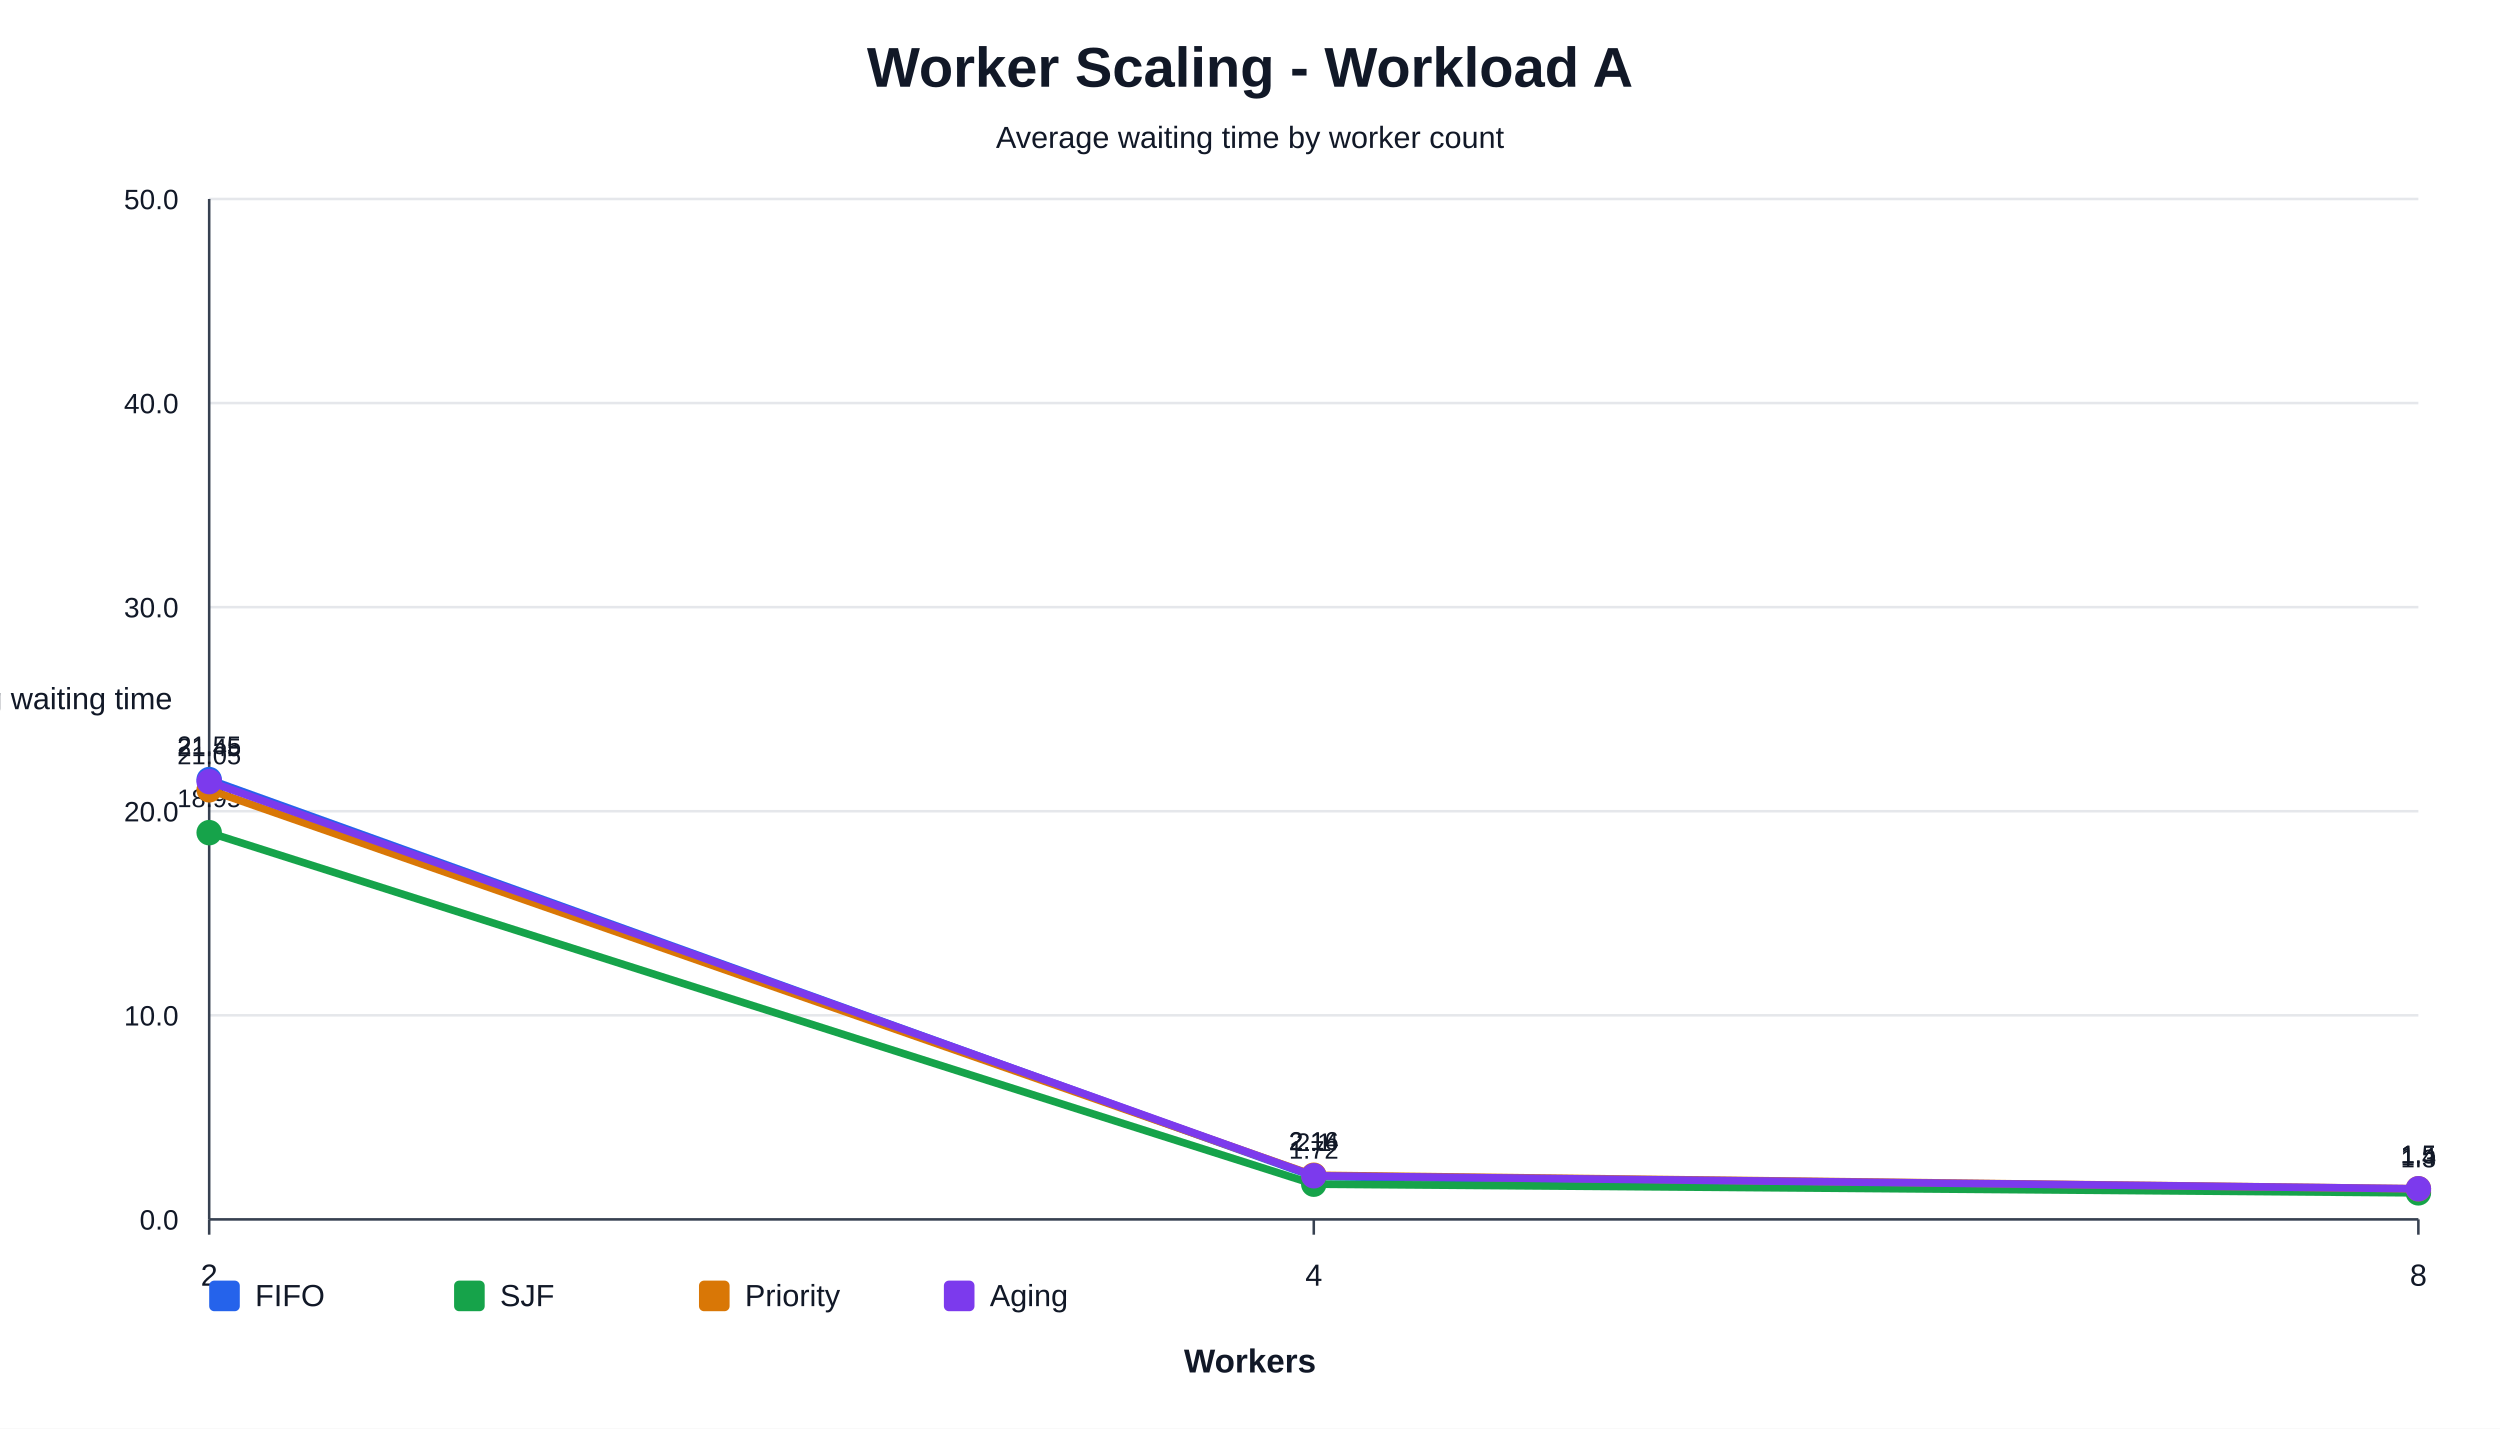
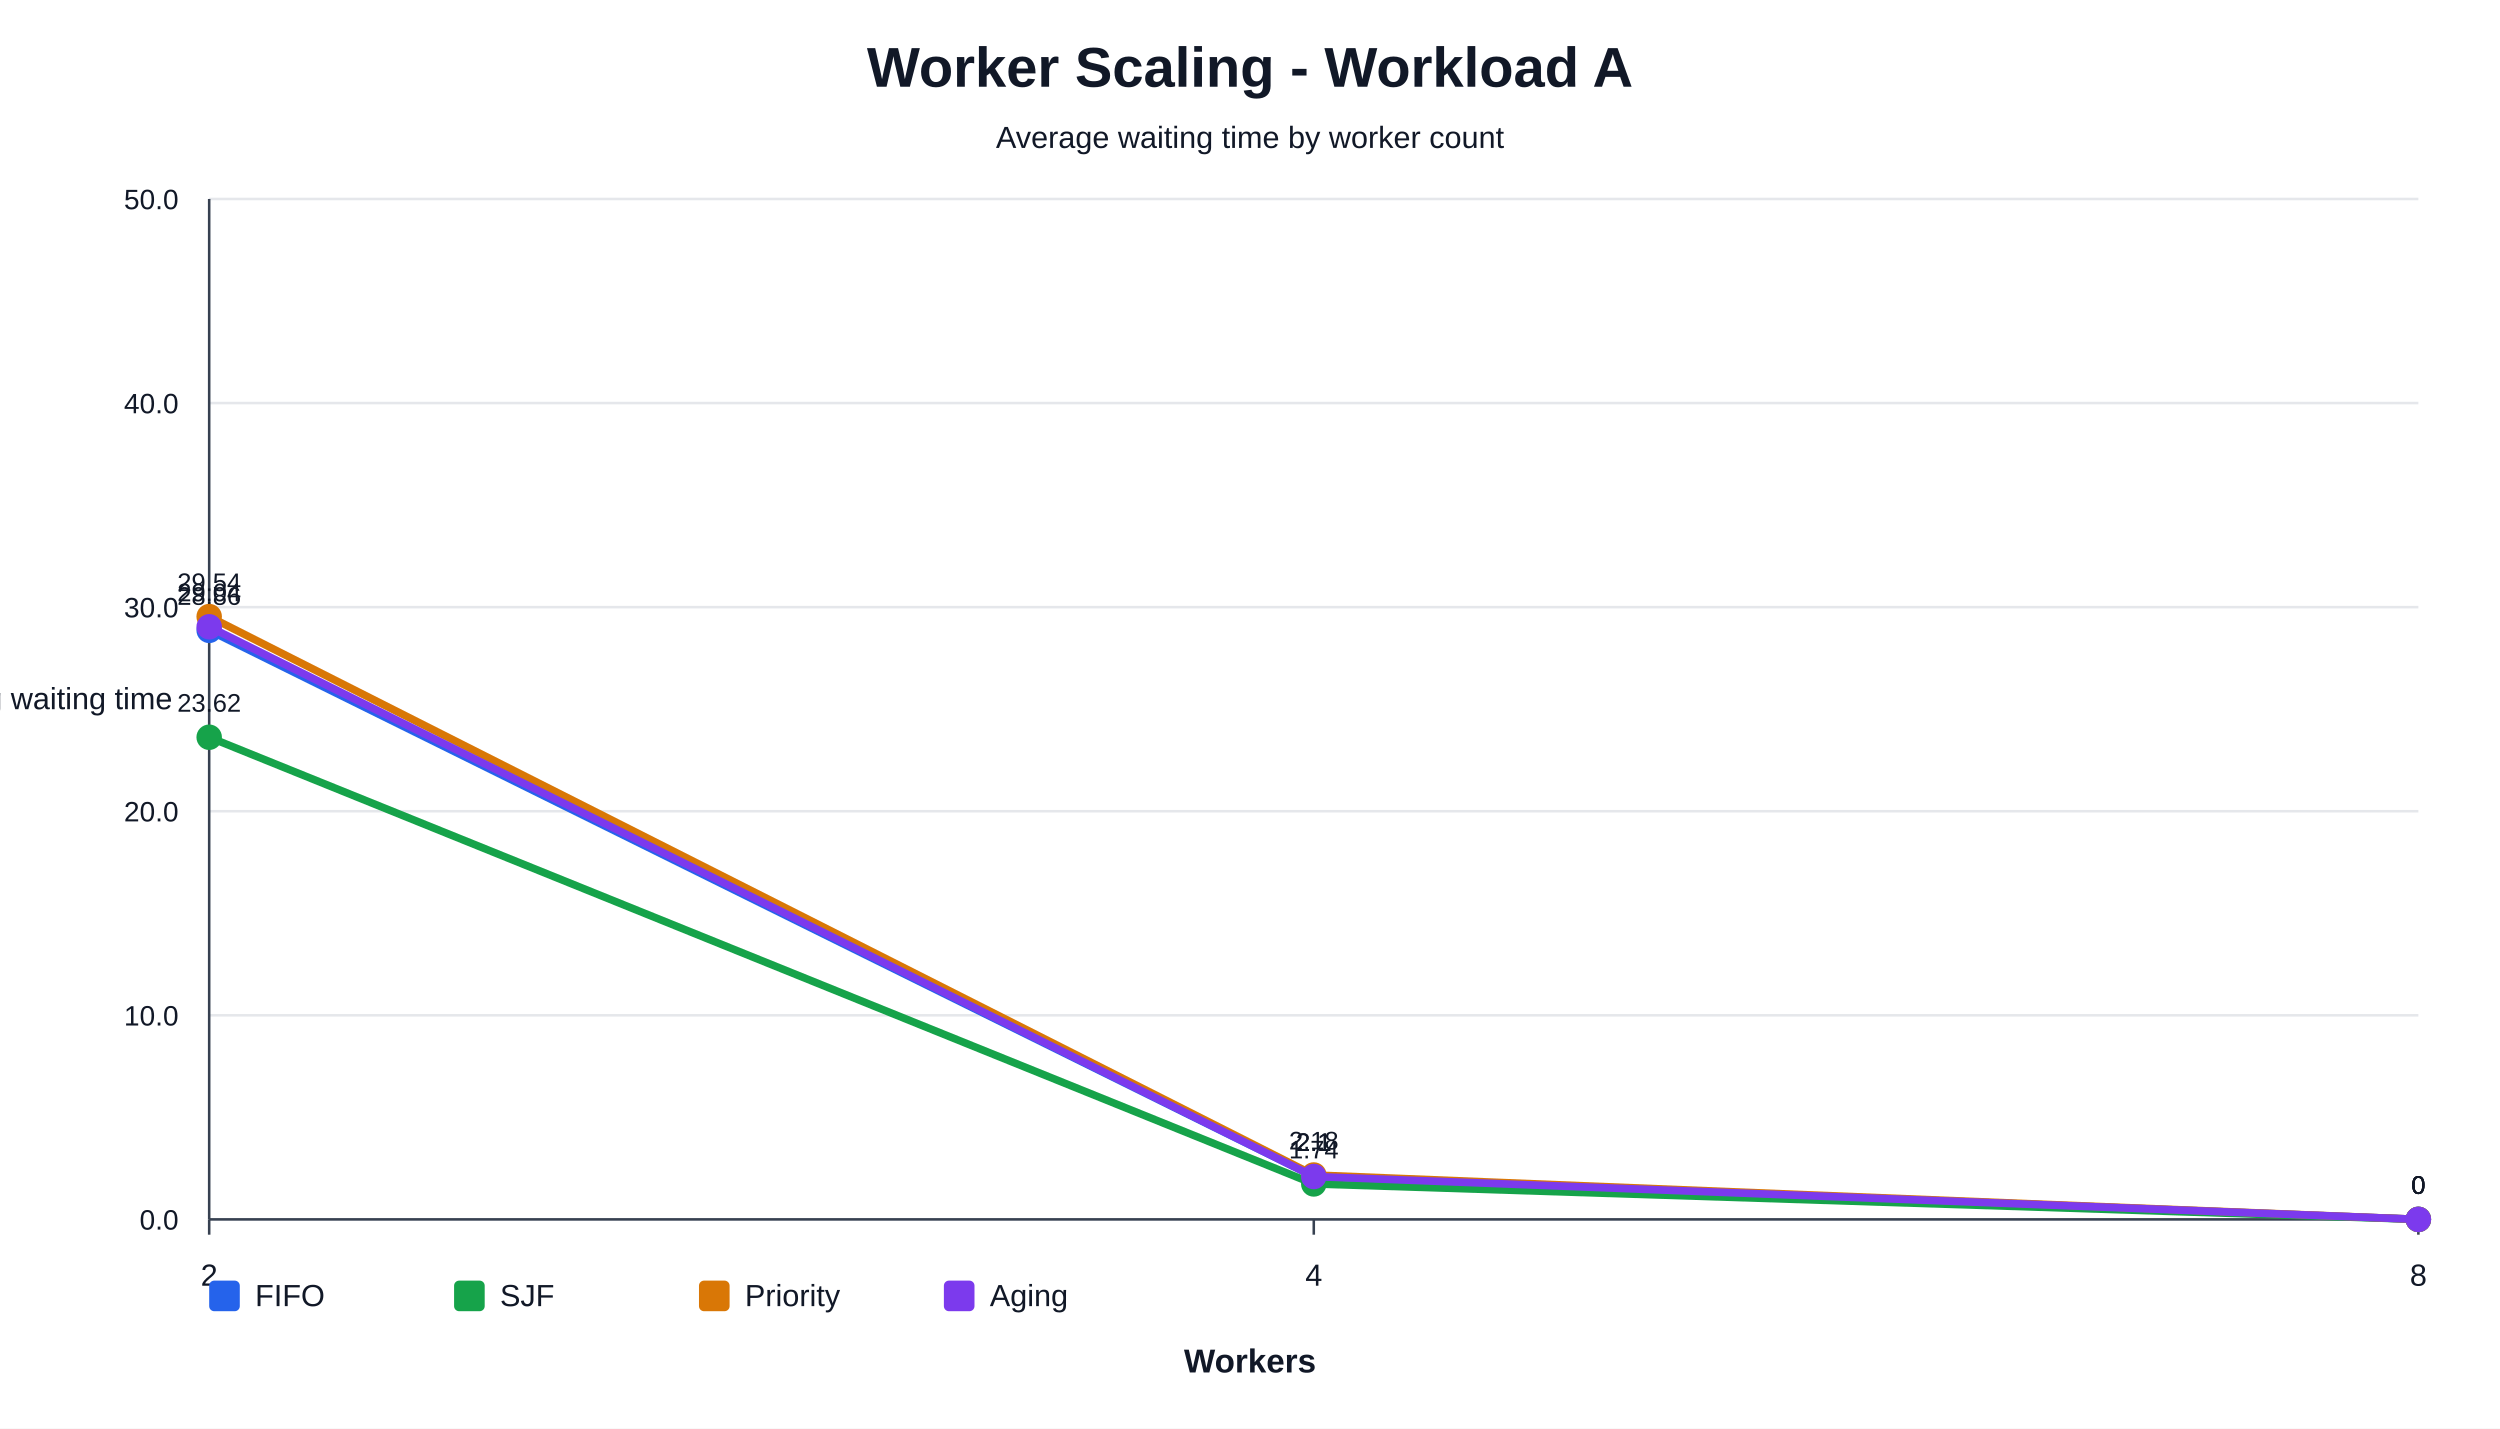
<svg xmlns="http://www.w3.org/2000/svg" width="980" height="560" viewBox="0 0 980 560">
  <rect width="100%" height="100%" fill="#ffffff" />
  <text x="490.0" y="34.0" font-family="Arial, sans-serif" font-size="22" font-weight="700" text-anchor="middle" fill="#111827">Worker Scaling - Workload A</text>
  <text x="490.0" y="58.0" font-family="Arial, sans-serif" font-size="12" font-weight="400" text-anchor="middle" fill="#111827">Average waiting time by worker count</text>
  <line x1="82" y1="478.0" x2="948" y2="478.0" stroke="#e5e7eb" />
  <text x="70.0" y="482.0" font-family="Arial, sans-serif" font-size="11" font-weight="400" text-anchor="end" fill="#111827">0.0</text>
  <line x1="82" y1="398.0" x2="948" y2="398.0" stroke="#e5e7eb" />
  <text x="70.0" y="402.0" font-family="Arial, sans-serif" font-size="11" font-weight="400" text-anchor="end" fill="#111827">10.0</text>
  <line x1="82" y1="318.0" x2="948" y2="318.0" stroke="#e5e7eb" />
  <text x="70.0" y="322.0" font-family="Arial, sans-serif" font-size="11" font-weight="400" text-anchor="end" fill="#111827">20.0</text>
  <line x1="82" y1="238.0" x2="948" y2="238.0" stroke="#e5e7eb" />
  <text x="70.0" y="242.0" font-family="Arial, sans-serif" font-size="11" font-weight="400" text-anchor="end" fill="#111827">30.0</text>
  <line x1="82" y1="158.0" x2="948" y2="158.0" stroke="#e5e7eb" />
  <text x="70.0" y="162.0" font-family="Arial, sans-serif" font-size="11" font-weight="400" text-anchor="end" fill="#111827">40.0</text>
  <line x1="82" y1="78.0" x2="948" y2="78.0" stroke="#e5e7eb" />
  <text x="70.0" y="82.0" font-family="Arial, sans-serif" font-size="11" font-weight="400" text-anchor="end" fill="#111827">50.0</text>
  <line x1="82" y1="78" x2="82" y2="478" stroke="#374151" />
  <line x1="82" y1="478" x2="948" y2="478" stroke="#374151" />
  <text x="490.0" y="538.0" font-family="Arial, sans-serif" font-size="13" font-weight="700" text-anchor="middle" fill="#111827">Workers</text>
  <text x="24.0" y="278.0" font-family="Arial, sans-serif" font-size="12" font-weight="400" text-anchor="middle" fill="#111827">Avg waiting time</text>
  <line x1="82.0" y1="478" x2="82.0" y2="484" stroke="#374151" />
  <text x="82.0" y="504.0" font-family="Arial, sans-serif" font-size="12" font-weight="400" text-anchor="middle" fill="#111827">2</text>
  <line x1="515.0" y1="478" x2="515.0" y2="484" stroke="#374151" />
  <text x="515.0" y="504.0" font-family="Arial, sans-serif" font-size="12" font-weight="400" text-anchor="middle" fill="#111827">4</text>
  <line x1="948.0" y1="478" x2="948.0" y2="484" stroke="#374151" />
  <text x="948.0" y="504.0" font-family="Arial, sans-serif" font-size="12" font-weight="400" text-anchor="middle" fill="#111827">8</text>
-   <polyline points="82.0,305.6 515.0,461.2 948.0,466.8" fill="none" stroke="#2563eb" stroke-width="3" />
-   <circle cx="82.0" cy="305.6" r="5" fill="#2563eb" />
-   <text x="82.0" y="295.6" font-family="Arial, sans-serif" font-size="10" font-weight="400" text-anchor="middle" fill="#111827">21.55</text>
+   <polyline points="82.0,247.1 515.0,461.2 948.0,478.0" fill="none" stroke="#2563eb" stroke-width="3" />
+   <circle cx="82.0" cy="247.1" r="5" fill="#2563eb" />
+   <text x="82.0" y="237.1" font-family="Arial, sans-serif" font-size="10" font-weight="400" text-anchor="middle" fill="#111827">28.86</text>
  <circle cx="515.0" cy="461.2" r="5" fill="#2563eb" />
  <text x="515.0" y="451.2" font-family="Arial, sans-serif" font-size="10" font-weight="400" text-anchor="middle" fill="#111827">2.1</text>
-   <circle cx="948.0" cy="466.8" r="5" fill="#2563eb" />
-   <text x="948.0" y="456.8" font-family="Arial, sans-serif" font-size="10" font-weight="400" text-anchor="middle" fill="#111827">1.4</text>
-   <polyline points="82.0,326.4 515.0,464.2 948.0,467.6" fill="none" stroke="#16a34a" stroke-width="3" />
-   <circle cx="82.0" cy="326.4" r="5" fill="#16a34a" />
-   <text x="82.0" y="316.4" font-family="Arial, sans-serif" font-size="10" font-weight="400" text-anchor="middle" fill="#111827">18.95</text>
-   <circle cx="515.0" cy="464.2" r="5" fill="#16a34a" />
-   <text x="515.0" y="454.2" font-family="Arial, sans-serif" font-size="10" font-weight="400" text-anchor="middle" fill="#111827">1.72</text>
-   <circle cx="948.0" cy="467.6" r="5" fill="#16a34a" />
-   <text x="948.0" y="457.6" font-family="Arial, sans-serif" font-size="10" font-weight="400" text-anchor="middle" fill="#111827">1.3</text>
-   <polyline points="82.0,309.6 515.0,460.7 948.0,466.0" fill="none" stroke="#d97706" stroke-width="3" />
-   <circle cx="82.0" cy="309.6" r="5" fill="#d97706" />
-   <text x="82.0" y="299.6" font-family="Arial, sans-serif" font-size="10" font-weight="400" text-anchor="middle" fill="#111827">21.05</text>
-   <circle cx="515.0" cy="460.7" r="5" fill="#d97706" />
-   <text x="515.0" y="450.7" font-family="Arial, sans-serif" font-size="10" font-weight="400" text-anchor="middle" fill="#111827">2.16</text>
-   <circle cx="948.0" cy="466.0" r="5" fill="#d97706" />
-   <text x="948.0" y="456.0" font-family="Arial, sans-serif" font-size="10" font-weight="400" text-anchor="middle" fill="#111827">1.5</text>
-   <polyline points="82.0,306.4 515.0,460.9 948.0,466.0" fill="none" stroke="#7c3aed" stroke-width="3" />
-   <circle cx="82.0" cy="306.4" r="5" fill="#7c3aed" />
-   <text x="82.0" y="296.4" font-family="Arial, sans-serif" font-size="10" font-weight="400" text-anchor="middle" fill="#111827">21.45</text>
-   <circle cx="515.0" cy="460.9" r="5" fill="#7c3aed" />
-   <text x="515.0" y="450.9" font-family="Arial, sans-serif" font-size="10" font-weight="400" text-anchor="middle" fill="#111827">2.14</text>
-   <circle cx="948.0" cy="466.0" r="5" fill="#7c3aed" />
-   <text x="948.0" y="456.0" font-family="Arial, sans-serif" font-size="10" font-weight="400" text-anchor="middle" fill="#111827">1.5</text>
+   <circle cx="948.0" cy="478.0" r="5" fill="#2563eb" />
+   <text x="948.0" y="468.0" font-family="Arial, sans-serif" font-size="10" font-weight="400" text-anchor="middle" fill="#111827">0</text>
+   <polyline points="82.0,289.0 515.0,464.1 948.0,478.0" fill="none" stroke="#16a34a" stroke-width="3" />
+   <circle cx="82.0" cy="289.0" r="5" fill="#16a34a" />
+   <text x="82.0" y="279.0" font-family="Arial, sans-serif" font-size="10" font-weight="400" text-anchor="middle" fill="#111827">23.62</text>
+   <circle cx="515.0" cy="464.1" r="5" fill="#16a34a" />
+   <text x="515.0" y="454.1" font-family="Arial, sans-serif" font-size="10" font-weight="400" text-anchor="middle" fill="#111827">1.74</text>
+   <circle cx="948.0" cy="478.0" r="5" fill="#16a34a" />
+   <text x="948.0" y="468.0" font-family="Arial, sans-serif" font-size="10" font-weight="400" text-anchor="middle" fill="#111827">0</text>
+   <polyline points="82.0,241.7 515.0,460.6 948.0,478.0" fill="none" stroke="#d97706" stroke-width="3" />
+   <circle cx="82.0" cy="241.7" r="5" fill="#d97706" />
+   <text x="82.0" y="231.7" font-family="Arial, sans-serif" font-size="10" font-weight="400" text-anchor="middle" fill="#111827">29.54</text>
+   <circle cx="515.0" cy="460.6" r="5" fill="#d97706" />
+   <text x="515.0" y="450.6" font-family="Arial, sans-serif" font-size="10" font-weight="400" text-anchor="middle" fill="#111827">2.18</text>
+   <circle cx="948.0" cy="478.0" r="5" fill="#d97706" />
+   <text x="948.0" y="468.0" font-family="Arial, sans-serif" font-size="10" font-weight="400" text-anchor="middle" fill="#111827">0</text>
+   <polyline points="82.0,245.7 515.0,461.2 948.0,478.0" fill="none" stroke="#7c3aed" stroke-width="3" />
+   <circle cx="82.0" cy="245.7" r="5" fill="#7c3aed" />
+   <text x="82.0" y="235.7" font-family="Arial, sans-serif" font-size="10" font-weight="400" text-anchor="middle" fill="#111827">29.04</text>
+   <circle cx="515.0" cy="461.2" r="5" fill="#7c3aed" />
+   <text x="515.0" y="451.2" font-family="Arial, sans-serif" font-size="10" font-weight="400" text-anchor="middle" fill="#111827">2.1</text>
+   <circle cx="948.0" cy="478.0" r="5" fill="#7c3aed" />
+   <text x="948.0" y="468.0" font-family="Arial, sans-serif" font-size="10" font-weight="400" text-anchor="middle" fill="#111827">0</text>
  <rect x="82" y="502" width="12" height="12" fill="#2563eb" rx="2" />
  <text x="100.0" y="512.0" font-family="Arial, sans-serif" font-size="12" font-weight="400" text-anchor="start" fill="#111827">FIFO</text>
  <rect x="178" y="502" width="12" height="12" fill="#16a34a" rx="2" />
  <text x="196.0" y="512.0" font-family="Arial, sans-serif" font-size="12" font-weight="400" text-anchor="start" fill="#111827">SJF</text>
  <rect x="274" y="502" width="12" height="12" fill="#d97706" rx="2" />
  <text x="292.0" y="512.0" font-family="Arial, sans-serif" font-size="12" font-weight="400" text-anchor="start" fill="#111827">Priority</text>
  <rect x="370" y="502" width="12" height="12" fill="#7c3aed" rx="2" />
  <text x="388.0" y="512.0" font-family="Arial, sans-serif" font-size="12" font-weight="400" text-anchor="start" fill="#111827">Aging</text>
</svg>
